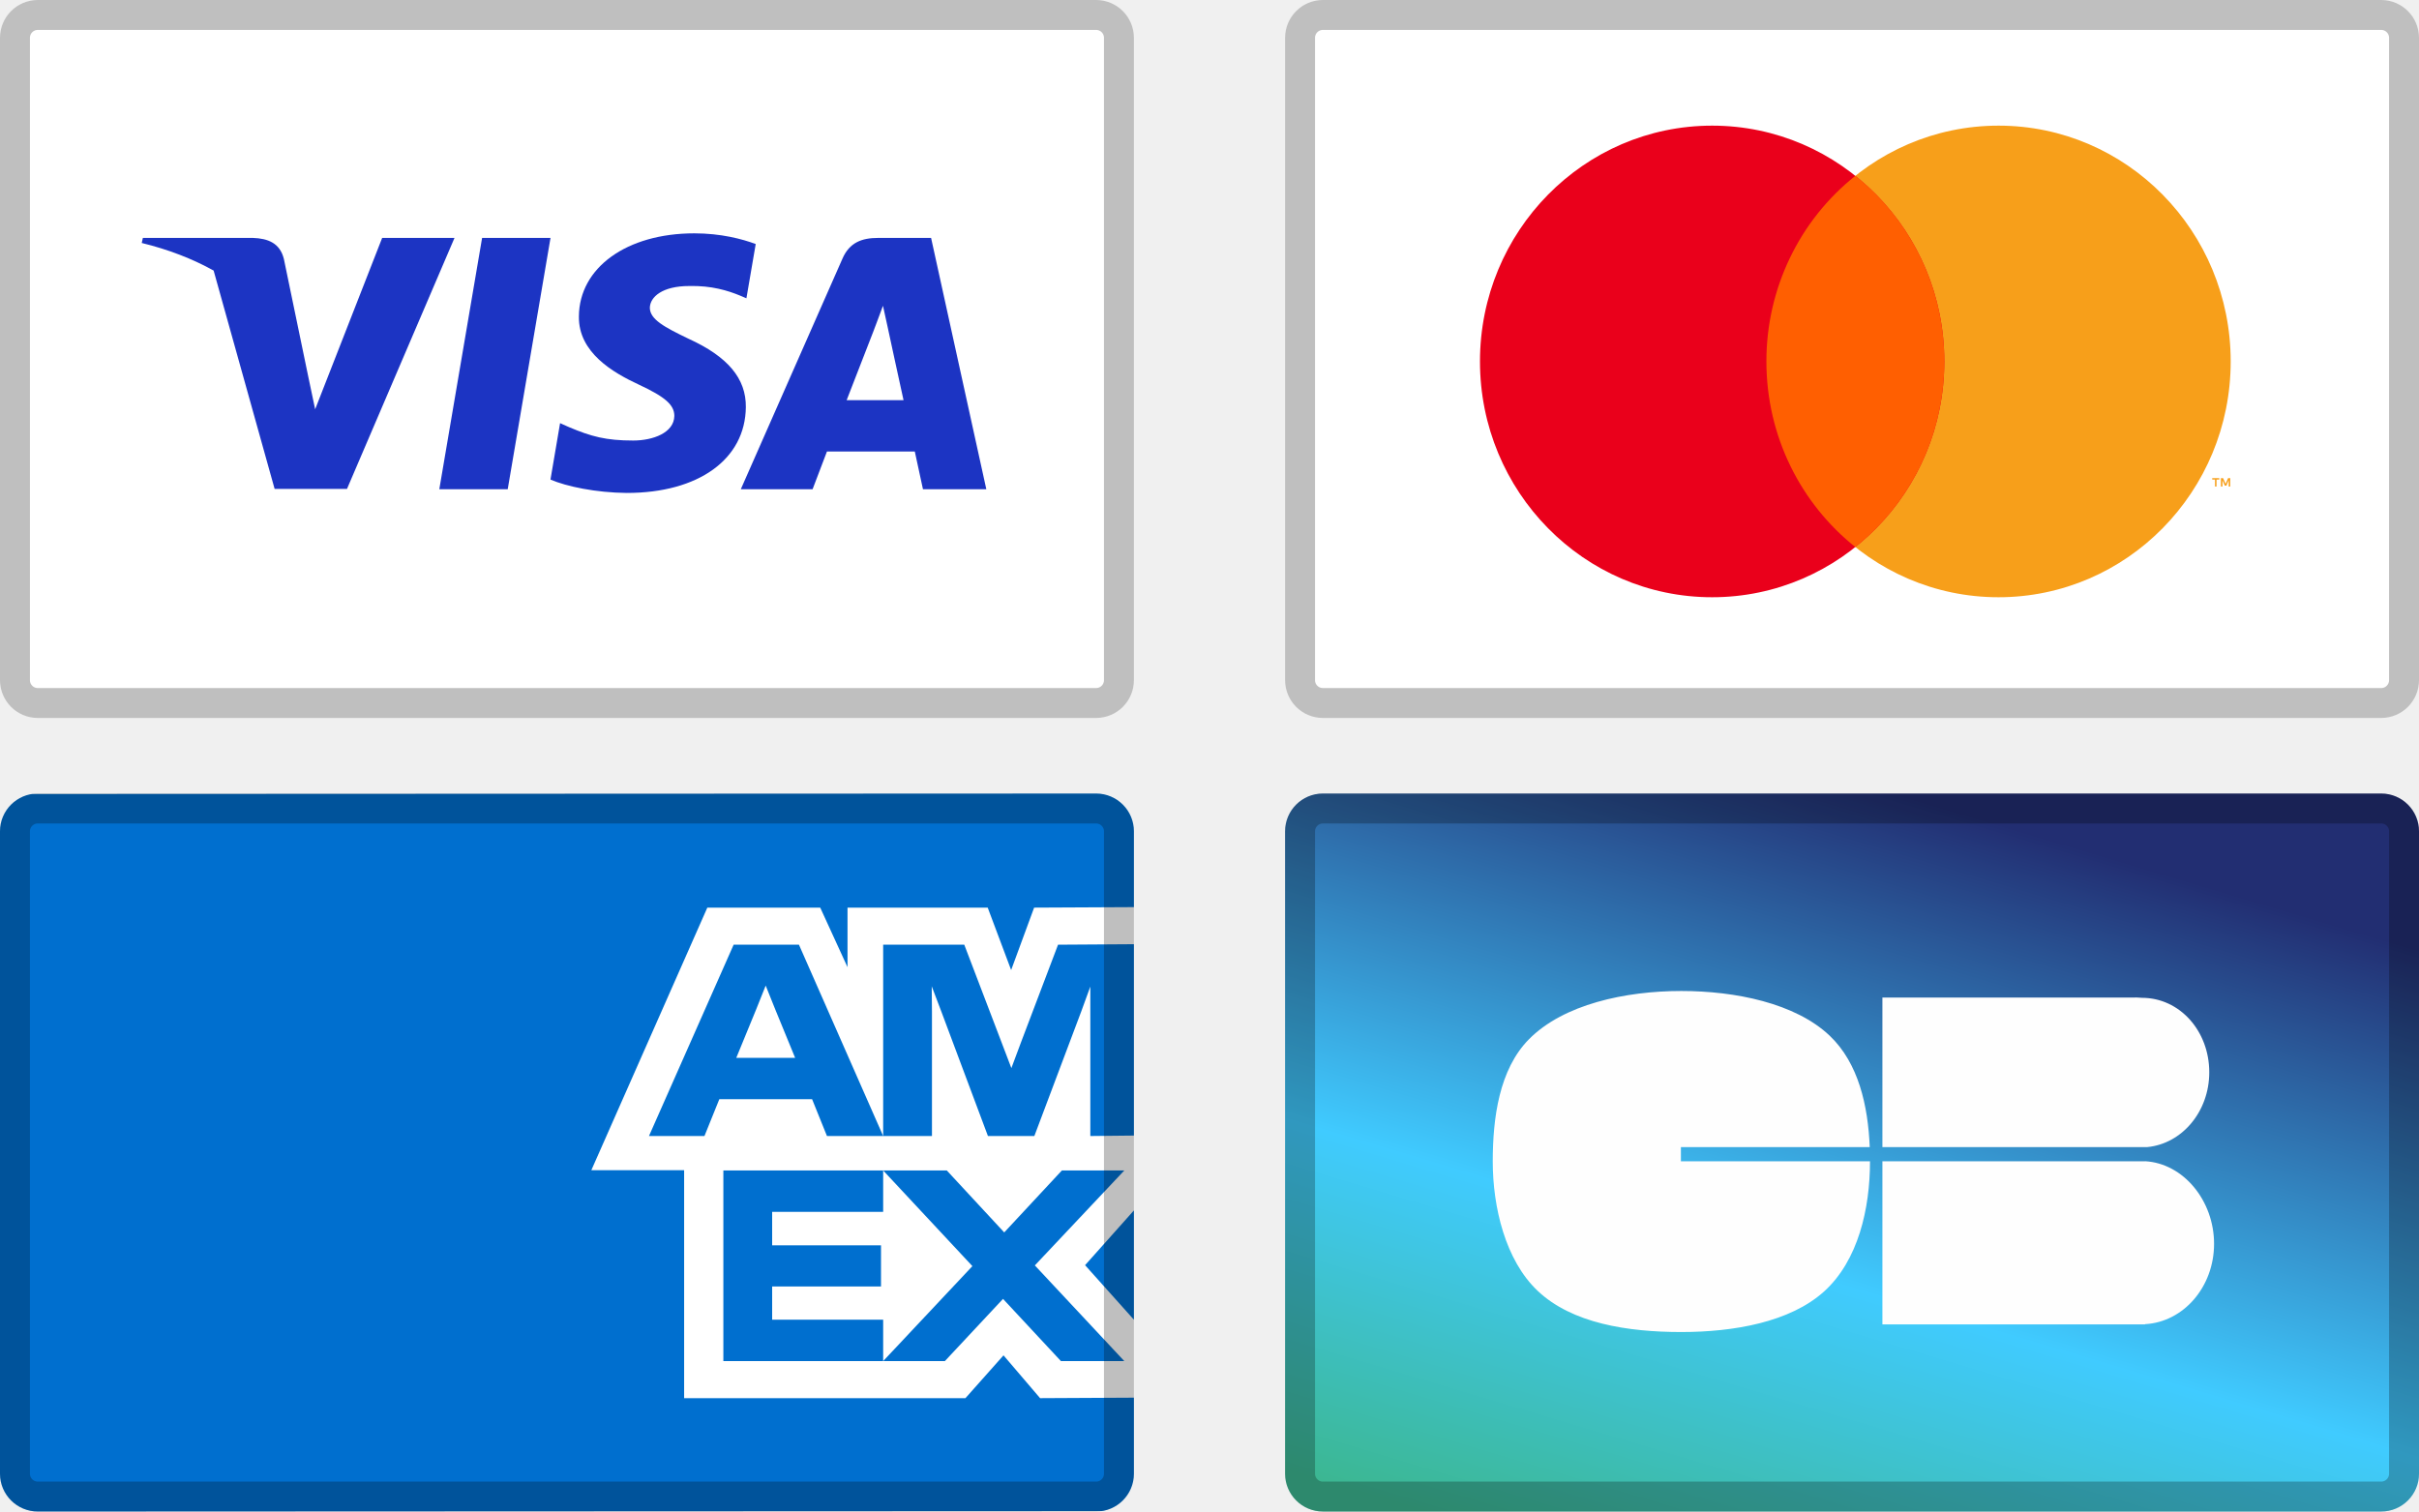
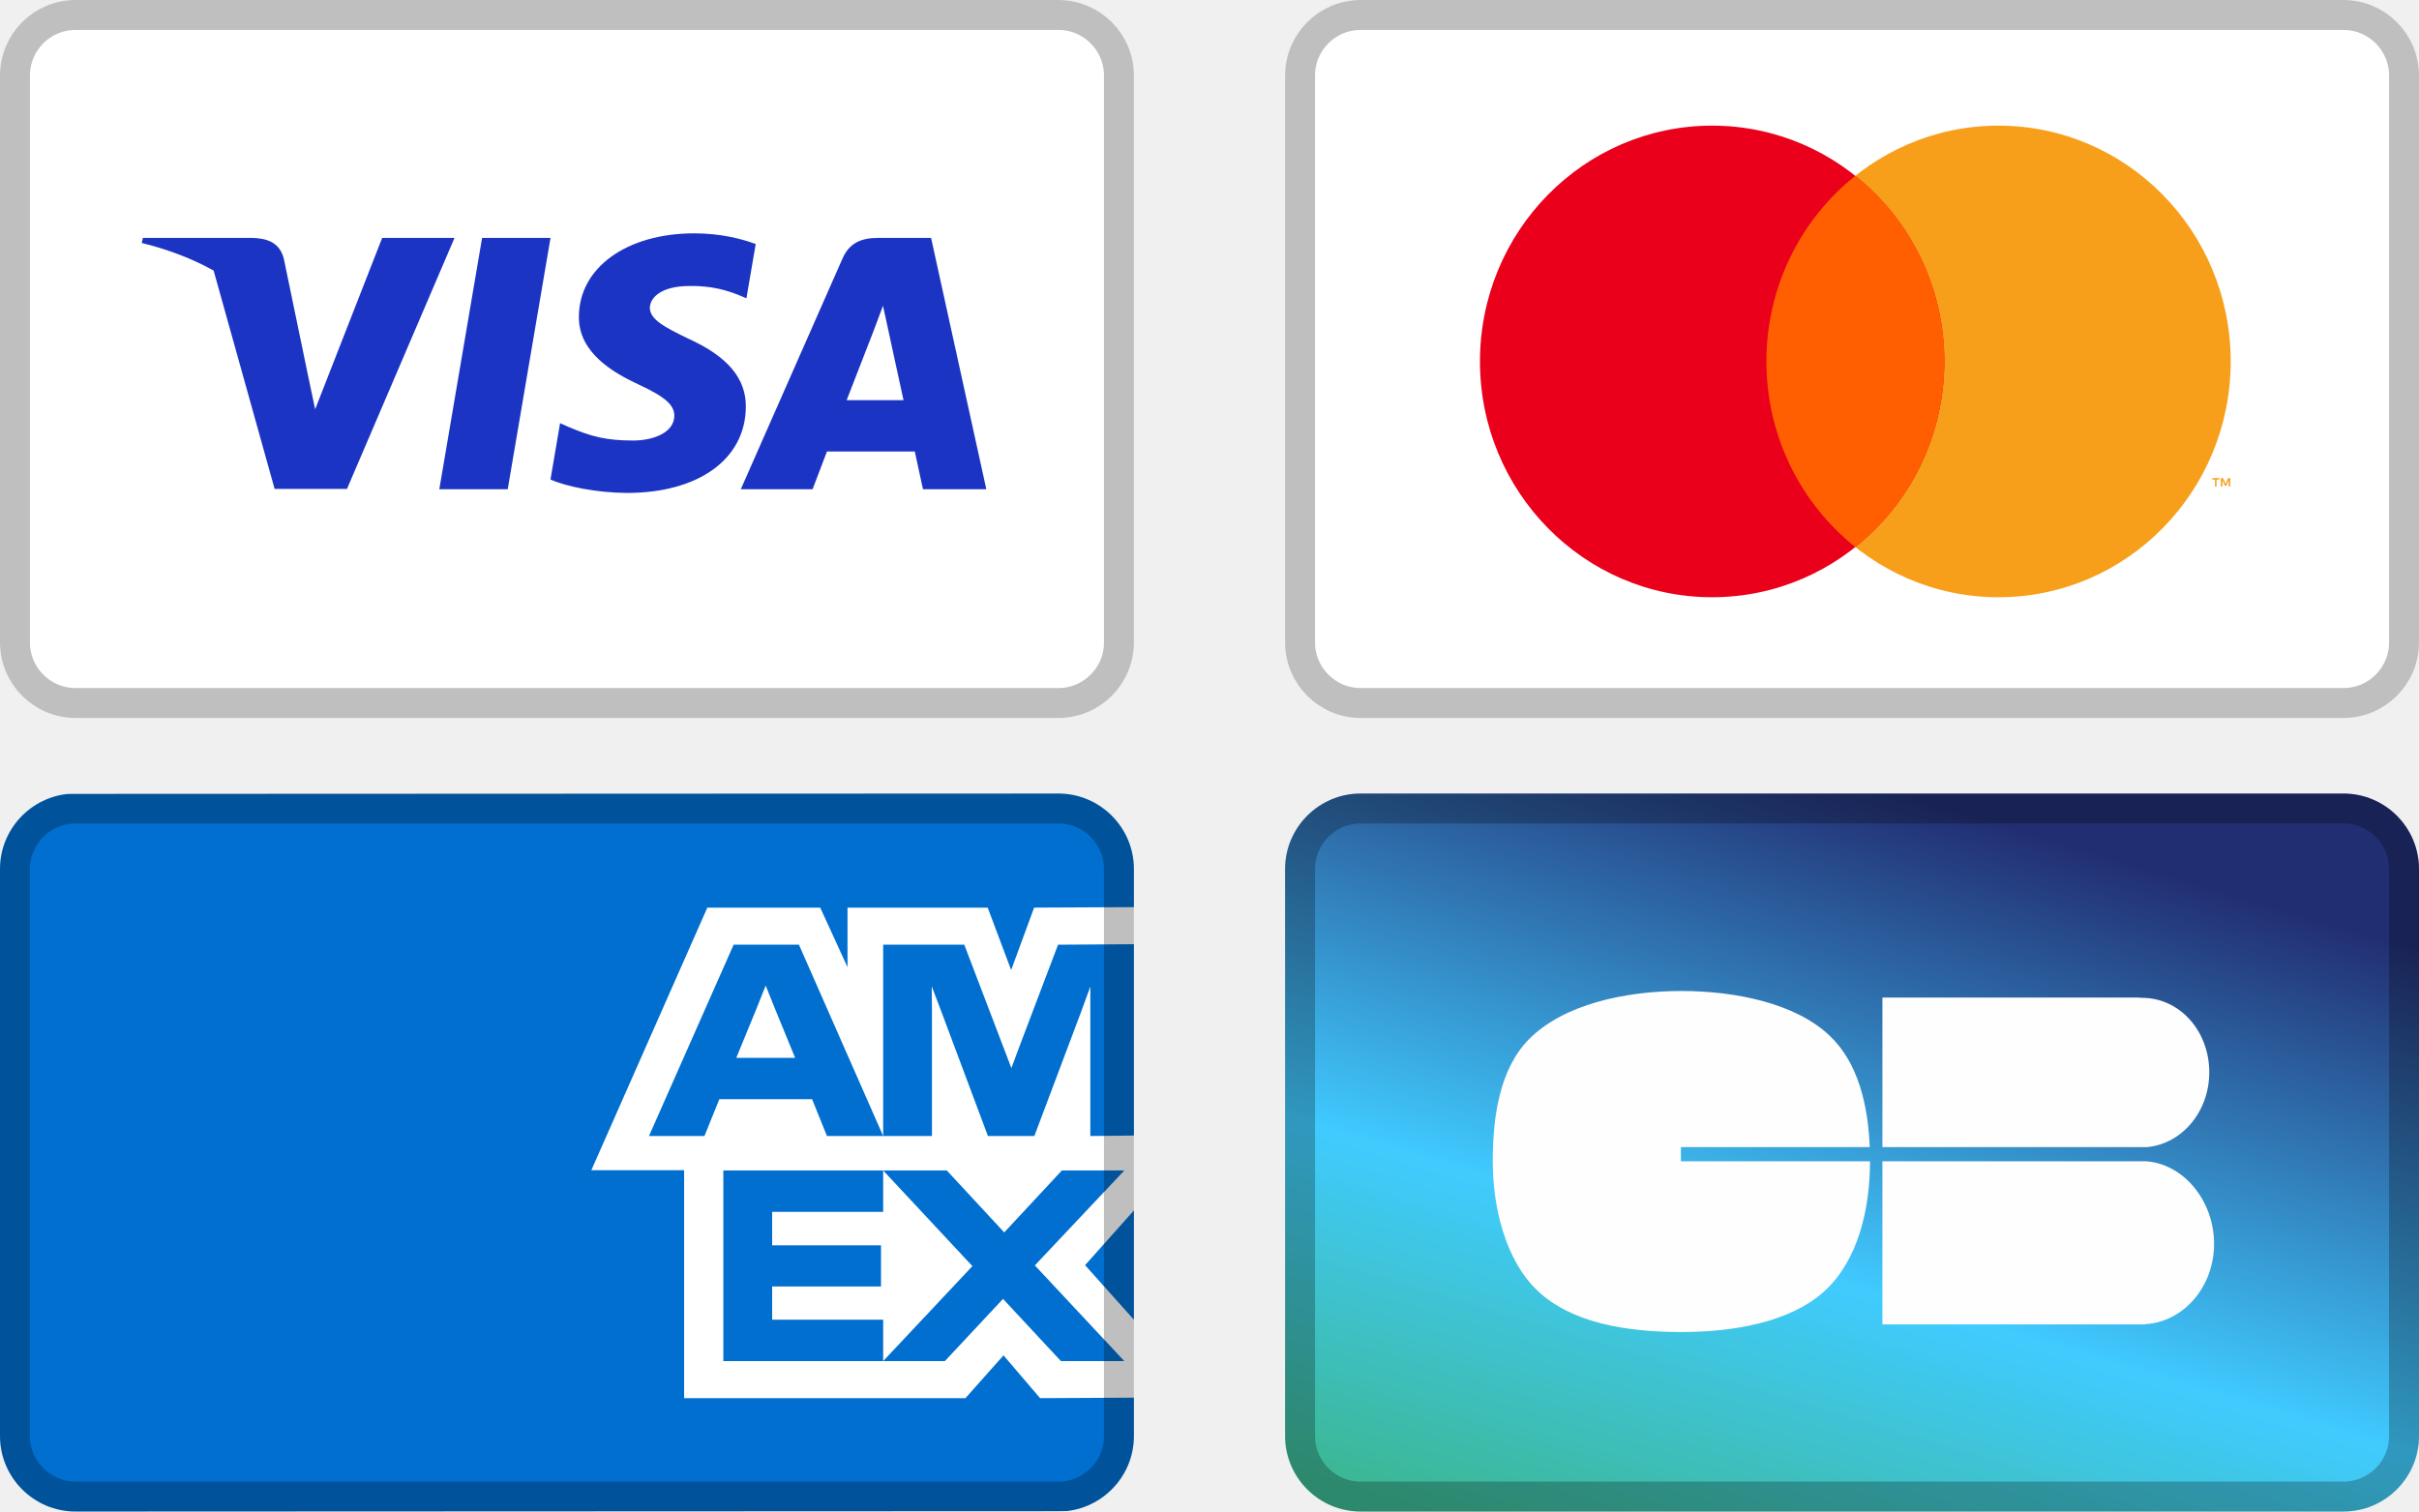
<svg xmlns="http://www.w3.org/2000/svg" width="64" height="40" viewBox="0 0 64 40" fill="none">
  <g clip-path="url(#clip0_7623_49350)">
-     <rect width="30" height="19" rx="1" fill="white" />
-     <rect x="0.396" y="0.396" width="29.208" height="18.208" rx="0.604" stroke="black" stroke-opacity="0.25" stroke-width="0.792" />
+     <rect width="30" height="19" rx="2" fill="white" />
+     <rect x="0.396" y="0.396" width="29.208" height="18.208" rx="1.604" stroke="black" stroke-opacity="0.25" stroke-width="0.792" />
    <path d="M13.433 12.946H11.623L12.755 6.296H14.565L13.433 12.946Z" fill="#1C34C3" />
    <path d="M19.994 6.458C19.637 6.324 19.071 6.175 18.37 6.175C16.583 6.175 15.324 7.081 15.316 8.375C15.302 9.33 16.218 9.861 16.903 10.179C17.603 10.505 17.841 10.717 17.841 11.007C17.834 11.453 17.275 11.658 16.754 11.658C16.032 11.658 15.644 11.552 15.056 11.304L14.818 11.198L14.564 12.691C14.989 12.875 15.771 13.038 16.583 13.045C18.482 13.045 19.719 12.153 19.733 10.774C19.741 10.017 19.257 9.437 18.214 8.963C17.581 8.658 17.193 8.453 17.193 8.142C17.201 7.859 17.521 7.569 18.236 7.569C18.824 7.555 19.256 7.689 19.584 7.824L19.748 7.894L19.994 6.458V6.458V6.458Z" fill="#1C34C3" />
    <path fill-rule="evenodd" clip-rule="evenodd" d="M23.234 6.296H24.634L26.095 12.946H24.419C24.419 12.946 24.255 12.182 24.203 11.948H21.879C21.812 12.125 21.499 12.946 21.499 12.946H19.6L22.288 6.847C22.474 6.416 22.803 6.296 23.234 6.296ZM23.123 8.729C23.123 8.729 22.549 10.208 22.4 10.59H23.905C23.83 10.257 23.487 8.666 23.487 8.666L23.361 8.092C23.308 8.24 23.231 8.443 23.179 8.58C23.143 8.673 23.12 8.735 23.123 8.729Z" fill="#1C34C3" />
    <path fill-rule="evenodd" clip-rule="evenodd" d="M8.338 10.831L10.111 6.296H12.025L9.18 12.939H7.266L5.652 7.16C5.096 6.851 4.46 6.603 3.75 6.43L3.78 6.296H6.692C7.087 6.31 7.407 6.43 7.511 6.855L8.144 9.91C8.144 9.91 8.144 9.911 8.144 9.911L8.338 10.831Z" fill="#1C34C3" />
-     <rect x="34" width="30" height="19" rx="1" fill="white" />
-     <rect x="34.396" y="0.396" width="29.208" height="18.208" rx="0.604" stroke="black" stroke-opacity="0.25" stroke-width="0.792" />
+     <rect x="34" width="30" height="19" rx="2" fill="white" />
+     <rect x="34.396" y="0.396" width="29.208" height="18.208" rx="1.604" stroke="black" stroke-opacity="0.25" stroke-width="0.792" />
    <path fill-rule="evenodd" clip-rule="evenodd" d="M59.006 12.875V12.653H58.949L58.883 12.806L58.817 12.653H58.759V12.875H58.8V12.708L58.862 12.852H58.904L58.965 12.707V12.875H59.006H59.006ZM58.643 12.875V12.691H58.716V12.653H58.529V12.691H58.603V12.875H58.643ZM59.018 9.565C59.018 13.011 56.268 15.805 52.875 15.805C49.483 15.805 46.733 13.011 46.733 9.565C46.733 6.119 49.483 3.325 52.876 3.325C56.268 3.325 59.018 6.119 59.018 9.565Z" fill="#F79F1A" />
    <path fill-rule="evenodd" clip-rule="evenodd" d="M51.441 9.565C51.441 13.011 48.691 15.805 45.298 15.805C41.907 15.805 39.156 13.011 39.156 9.565C39.156 6.119 41.906 3.325 45.299 3.325C48.691 3.325 51.441 6.119 51.441 9.565V9.565Z" fill="#EA001B" />
    <path fill-rule="evenodd" clip-rule="evenodd" d="M49.087 4.653C48.353 5.237 47.759 5.983 47.352 6.834C46.944 7.685 46.733 8.618 46.734 9.564C46.734 11.558 47.654 13.335 49.087 14.477C50.52 13.335 51.44 11.558 51.44 9.564C51.441 8.618 51.23 7.685 50.822 6.834C50.415 5.983 49.821 5.237 49.087 4.653Z" fill="#FF5F01" />
    <g clip-path="url(#clip1_7623_49350)">
-       <rect y="21" width="30" height="19" rx="1" fill="white" />
+       <rect y="21" width="30" height="19" rx="2" fill="white" />
      <path d="M26.752 25.671L27.36 24.019L30 24.006V21L-0.083 21.013V40L30 39.987V36.987L27.518 37L26.55 35.867L25.543 37H18.1V30.968H15.645L18.714 24.019H21.701L22.423 25.595V24.019H26.132L26.752 25.671ZM24.657 26.766L24.651 26.101L24.904 26.766L26.138 30.063H27.366L28.607 26.766L28.847 26.108V30.063L30 30.051V24.987L27.993 25L27.018 27.57L26.758 28.266L26.493 27.57L25.512 25H23.366V30.063H24.657V26.766ZM21.879 30.063H23.366L21.138 25H19.41L17.17 30.063H18.638L19.031 29.089H21.486L21.879 30.063ZM20.005 26.715L20.258 26.082L20.512 26.715L21.037 27.994H19.48L20.005 26.715ZM19.138 30.975V36.019H23.366V34.924H20.429V34.044H23.309V32.956H20.429V32.07H23.366V30.975H19.138ZM28.069 36.019H29.746L27.379 33.487L29.746 30.975H28.094L26.569 32.614L25.05 30.975H23.366L25.727 33.506L23.366 36.019H24.999L26.537 34.373L28.069 36.019ZM28.708 33.481L30 34.924V32.032L28.708 33.481Z" fill="#006FCF" />
    </g>
-     <rect x="0.396" y="21.396" width="29.208" height="18.208" rx="0.604" stroke="black" stroke-opacity="0.25" stroke-width="0.792" />
-     <rect x="34" y="21" width="30" height="19" rx="1" fill="url(#paint0_linear_7623_49350)" />
-     <rect x="34.396" y="21.396" width="29.208" height="18.208" rx="0.604" stroke="black" stroke-opacity="0.25" stroke-width="0.792" />
+     <rect x="0.396" y="21.396" width="29.208" height="18.208" rx="1.604" stroke="black" stroke-opacity="0.25" stroke-width="0.792" />
+     <rect x="34" y="21" width="30" height="19" rx="2" fill="url(#paint0_linear_7623_49350)" />
+     <rect x="34.396" y="21.396" width="29.208" height="18.208" rx="1.604" stroke="black" stroke-opacity="0.25" stroke-width="0.792" />
    <path fill-rule="evenodd" clip-rule="evenodd" d="M44.472 30.356H49.468C49.423 29.261 49.171 28.133 48.408 27.408C47.499 26.545 45.907 26.225 44.484 26.225C43.004 26.225 41.366 26.576 40.452 27.502C39.664 28.3 39.494 29.584 39.494 30.737C39.494 31.945 39.827 33.351 40.682 34.16C41.591 35.021 43.064 35.25 44.484 35.25C45.864 35.25 47.359 34.992 48.263 34.174C49.164 33.357 49.475 31.982 49.475 30.737V30.732H44.472V30.356ZM49.803 30.732V35.048H56.752V35.042C57.769 34.986 58.578 34.057 58.578 32.916C58.578 31.775 57.769 30.786 56.752 30.73V30.732H49.803ZM56.673 26.406C57.664 26.406 58.451 27.277 58.451 28.377C58.451 29.418 57.729 30.268 56.81 30.356H49.803V26.399H56.454C56.495 26.394 56.543 26.398 56.589 26.401C56.618 26.404 56.647 26.406 56.673 26.406Z" fill="#FEFEFE" />
  </g>
  <defs>
    <linearGradient id="paint0_linear_7623_49350" x1="42.137" y1="18.594" x2="35.895" y2="39.461" gradientUnits="userSpaceOnUse">
      <stop stop-color="#222E72" />
      <stop offset="0.592" stop-color="#40CBFF" />
      <stop offset="1" stop-color="#3CB792" />
    </linearGradient>
    <clipPath id="clip0_7623_49350">
      <rect width="64" height="40" fill="white" />
    </clipPath>
    <clipPath id="clip1_7623_49350">
-       <rect y="21" width="30" height="19" rx="1" fill="white" />
+       <rect y="21" width="30" height="19" rx="2" fill="white" />
    </clipPath>
  </defs>
</svg>
